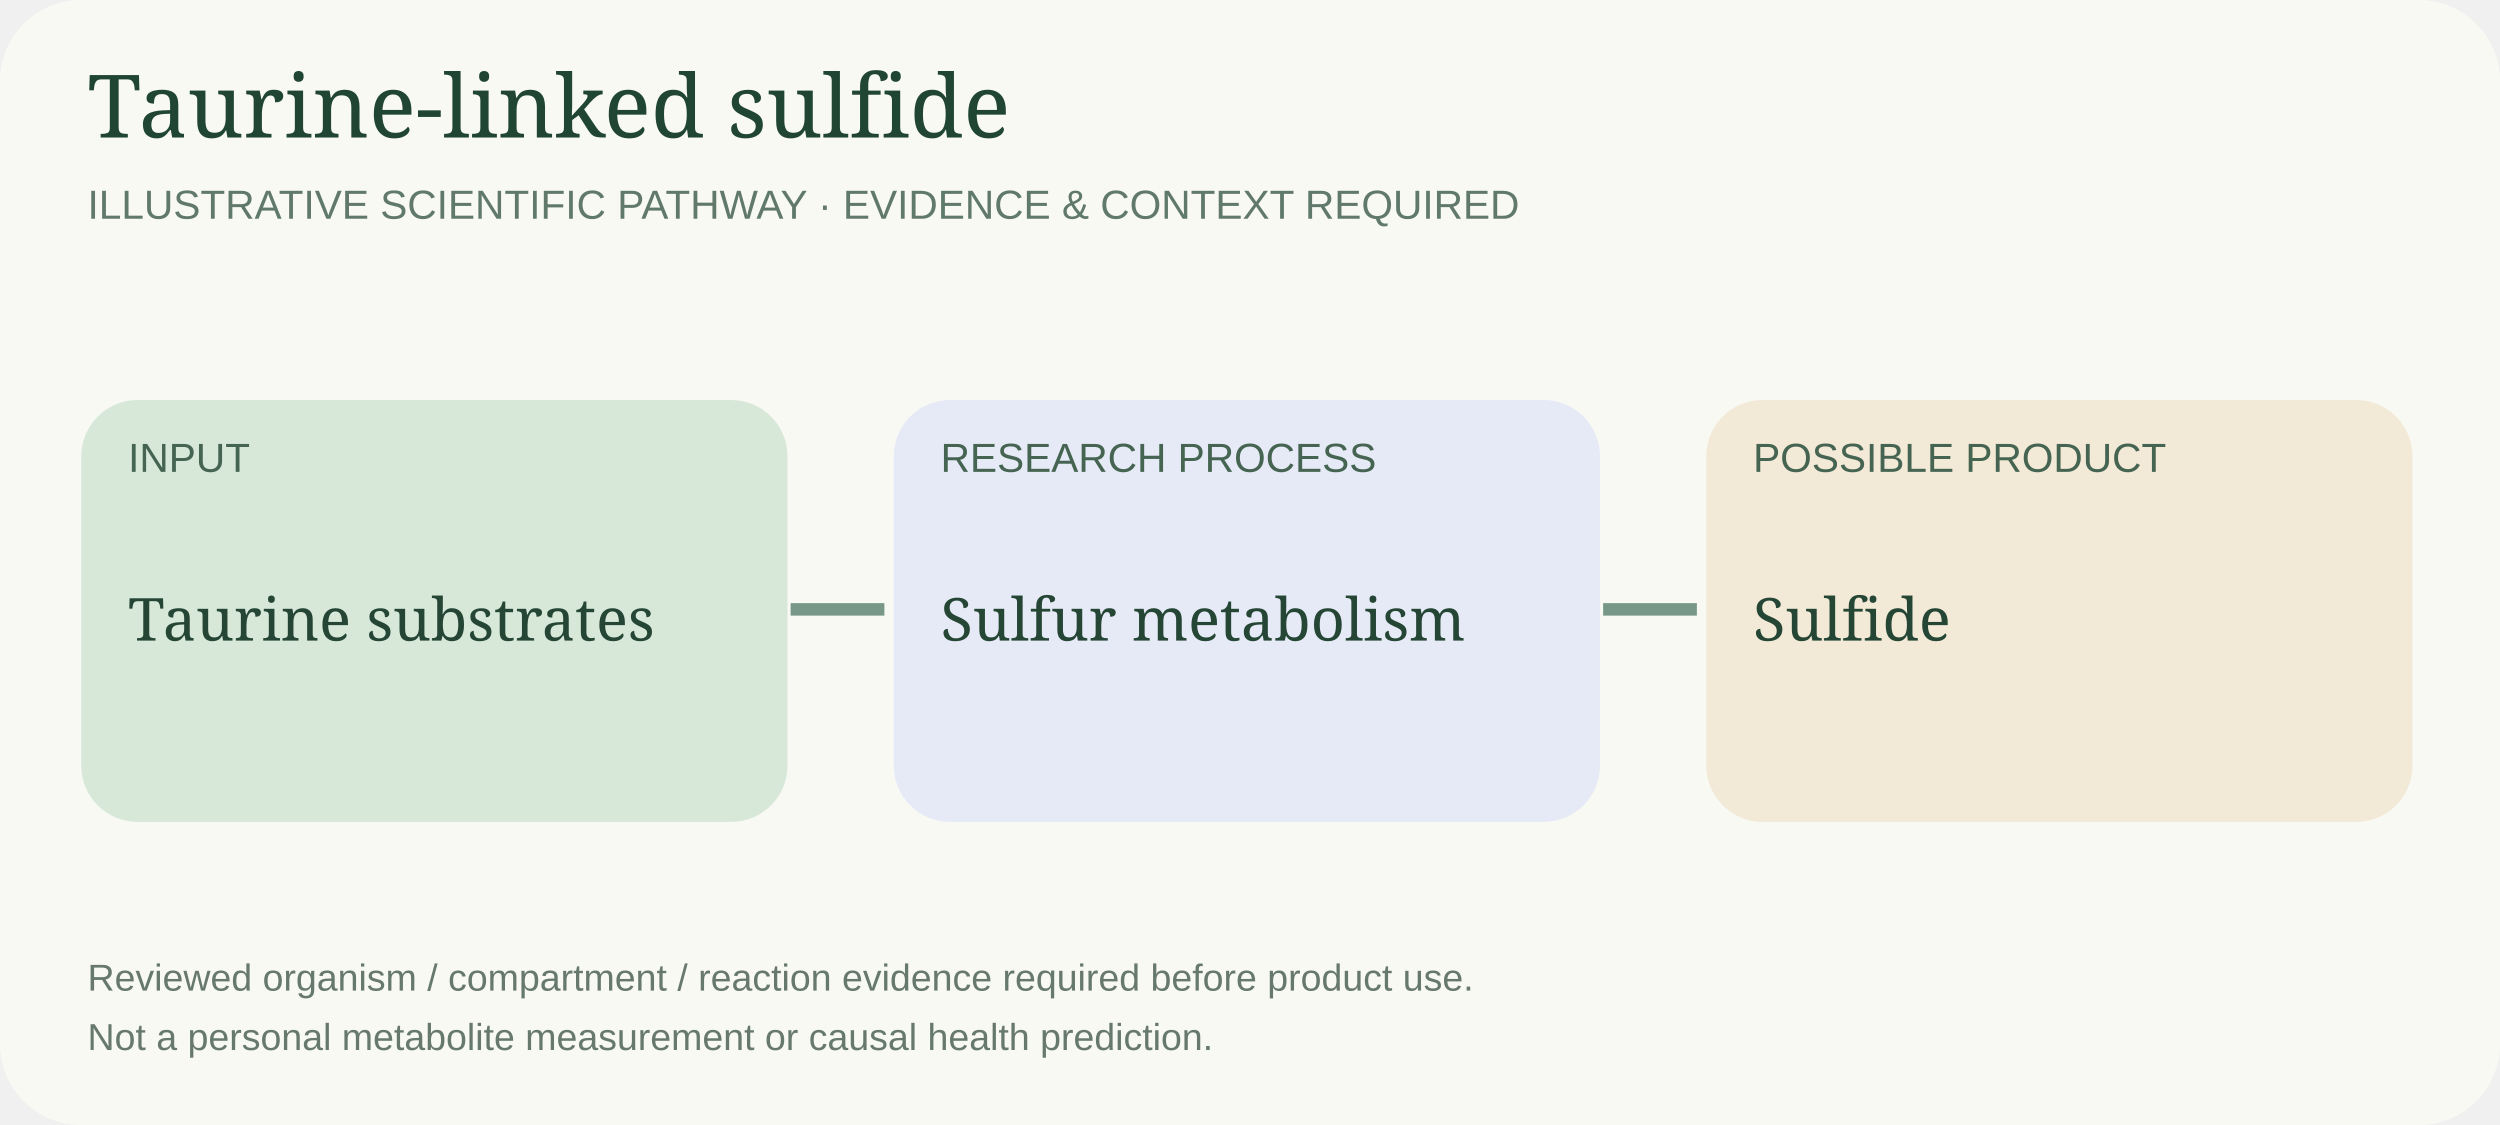
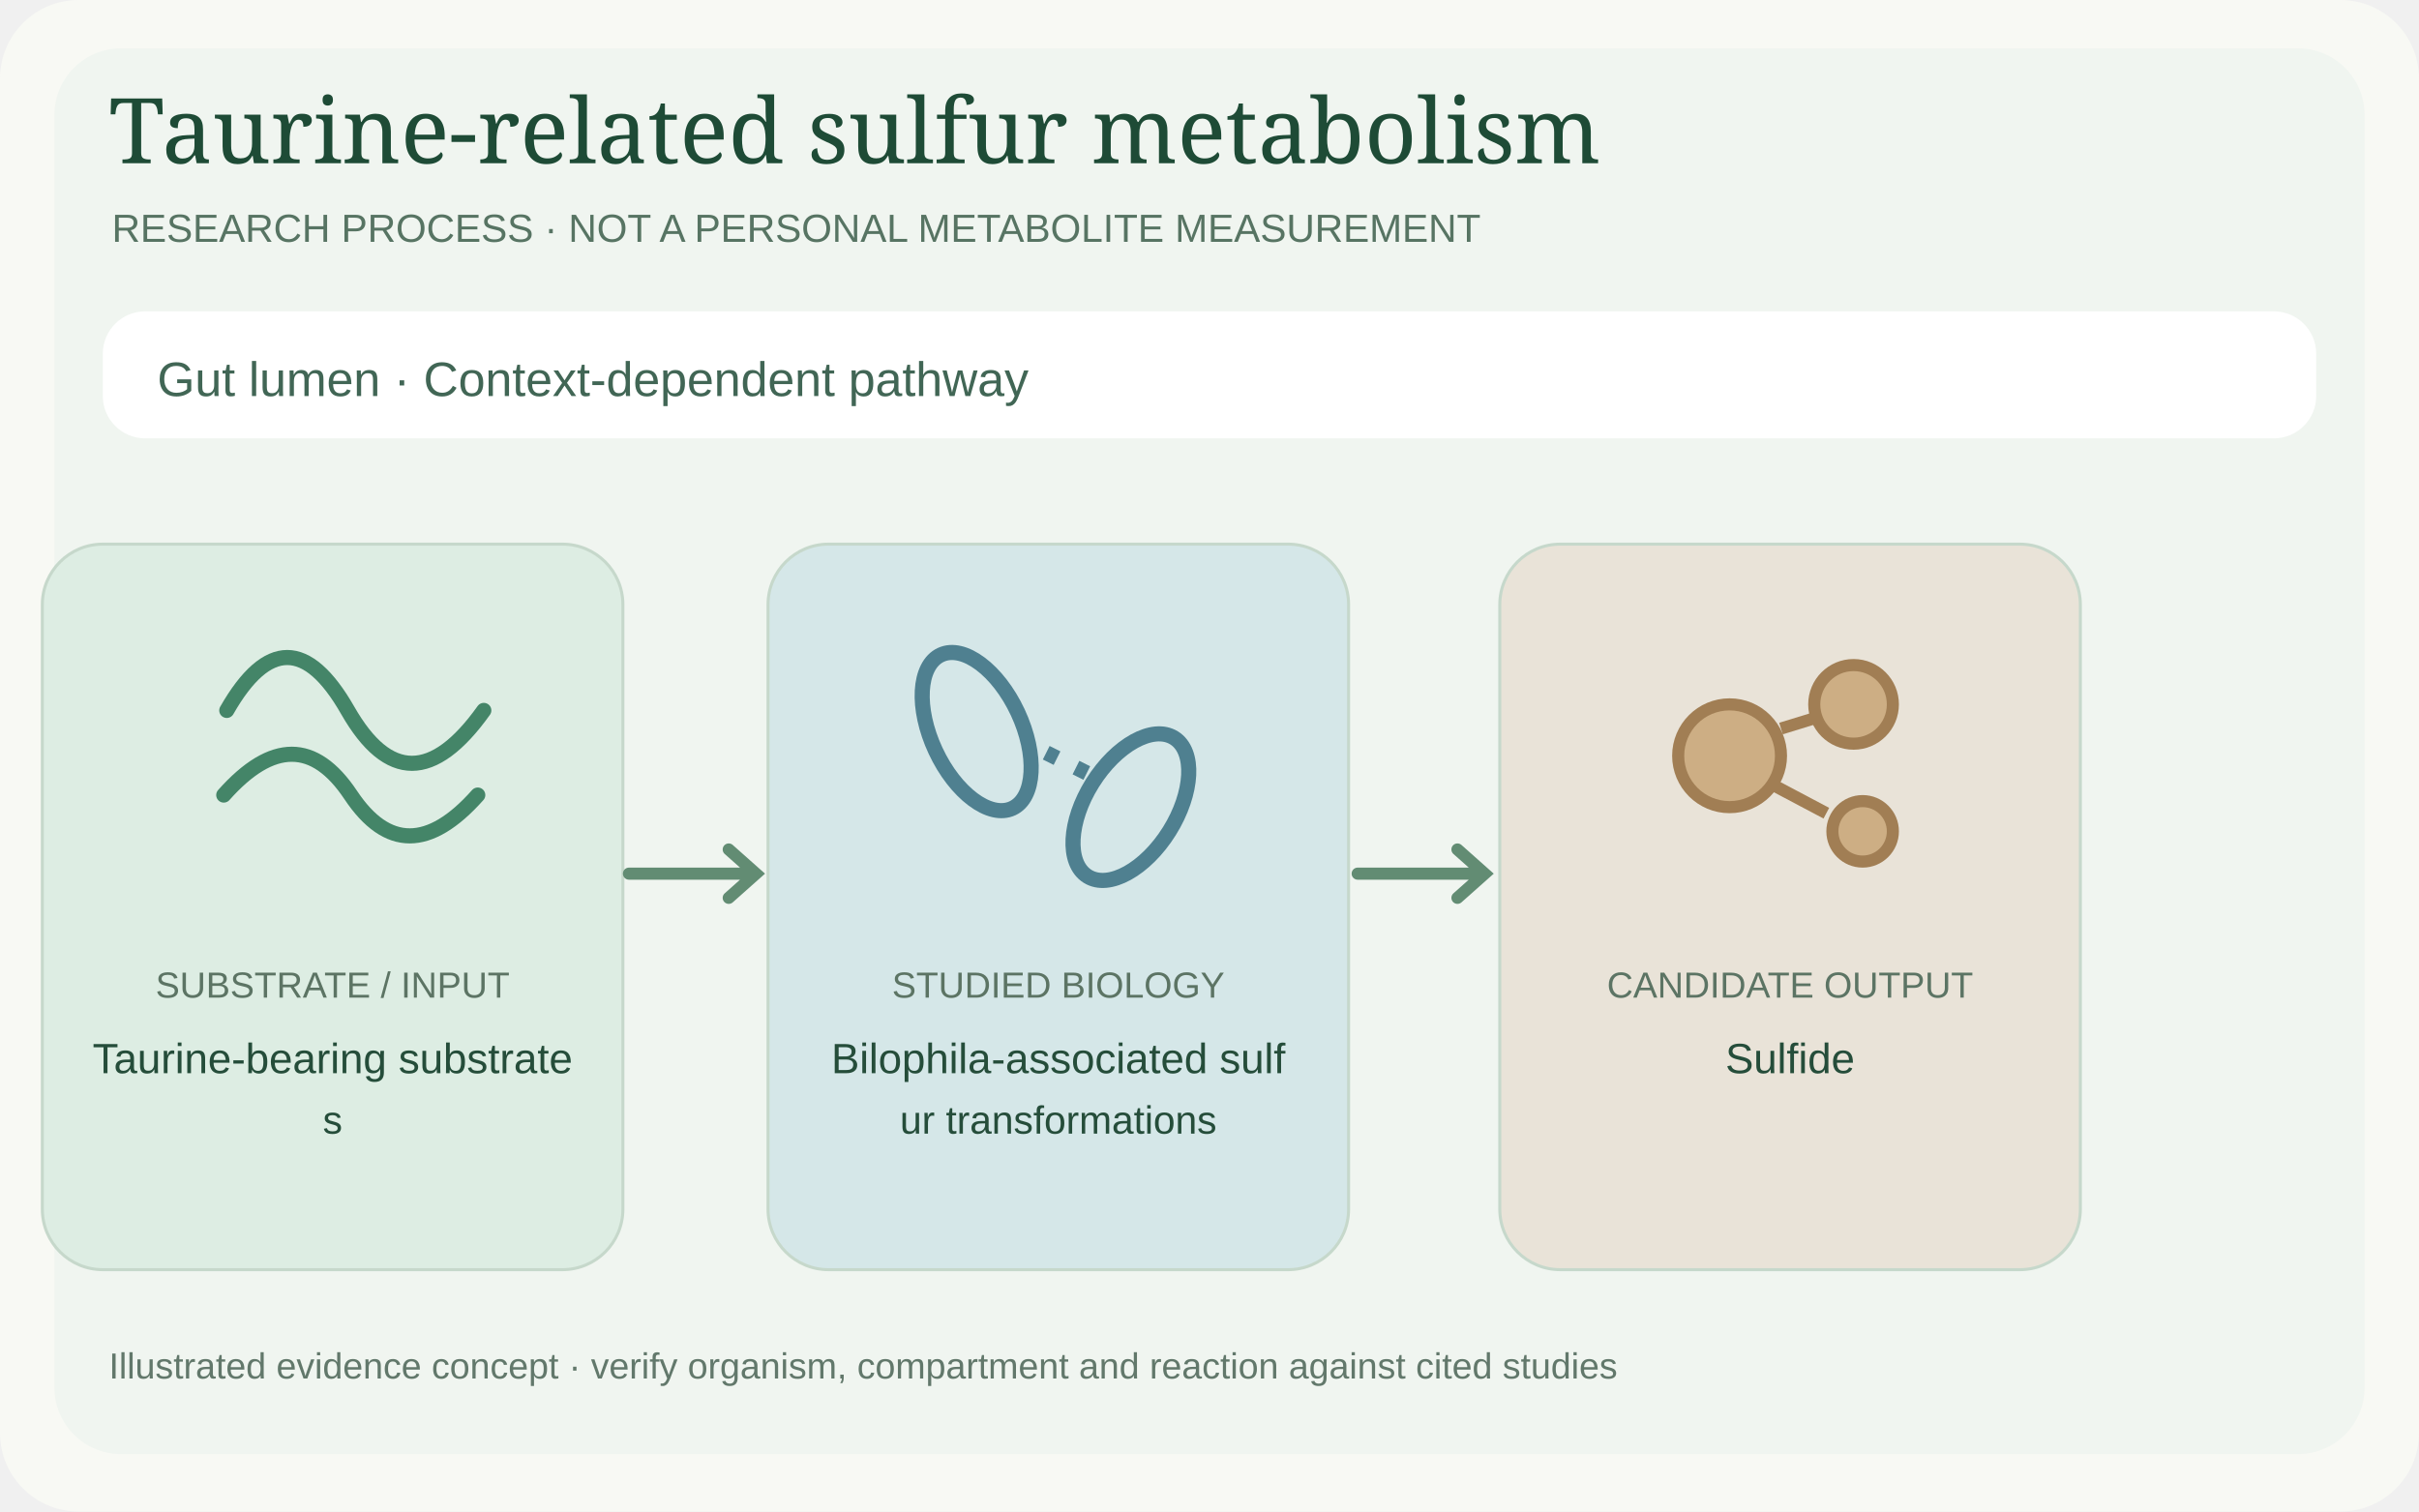
- <svg xmlns="http://www.w3.org/2000/svg" viewBox="0 0 800 360" role="img" aria-label="Conceptual research pathway: Taurine-linked sulfide. Taurine substrates to Sulfur metabolism to Sulfide. This does not imply a personal measured pathway.">
-   <rect width="800" height="360" rx="26" fill="#F9F9F4" />
-   <text x="28" y="44" font-size="28" fill="#204633" font-family="Georgia">Taurine-linked sulfide</text>
-   <text x="28" y="70" font-size="13" fill="#60796B" font-family="Arial">ILLUSTRATIVE SCIENTIFIC PATHWAY · EVIDENCE &amp; CONTEXT REQUIRED</text>
-   <rect x="26" y="128" width="226" height="135" rx="18" fill="#D7E8D9" />
-   <text x="41" y="151" font-size="13" font-family="Arial" fill="#456451">INPUT</text>
-   <text x="41" y="205" font-size="19" font-family="Georgia" fill="#254635">Taurine substrates</text>
-   <rect x="286" y="128" width="226" height="135" rx="18" fill="#E6EAF6" />
-   <text x="301" y="151" font-size="13" font-family="Arial" fill="#456451">RESEARCH PROCESS</text>
-   <text x="301" y="205" font-size="19" font-family="Georgia" fill="#254635">Sulfur metabolism</text>
-   <rect x="546" y="128" width="226" height="135" rx="18" fill="#F3E9D7" />
-   <text x="561" y="151" font-size="13" font-family="Arial" fill="#456451">POSSIBLE PRODUCT</text>
-   <text x="561" y="205" font-size="19" font-family="Georgia" fill="#254635">Sulfide</text>
-   <path d="M253 195H283M513 195H543" stroke="#779888" stroke-width="4" />
-   <text x="28" y="317" font-family="Arial" font-size="12" fill="#67796D">Reviewed organism / compartment / reaction evidence required before product use.</text>
-   <text x="28" y="336" font-family="Arial" font-size="12" fill="#67796D">Not a personal metabolite measurement or causal health prediction.</text>
+ <svg xmlns="http://www.w3.org/2000/svg" viewBox="0 0 800 500" role="img" aria-label="Illustrated conceptual research pathway Taurine-related sulfur metabolism. Taurine-bearing substrates through Bilophila-associated sulfur transformations to Sulfide. Not measured in your sample.">
+   <rect width="800" height="500" rx="26" fill="#F8F9F4" />
+   <rect x="18" y="16" width="764" height="465" rx="22" fill="#F0F5F0" />
+   <text x="36" y="54" font-family="Georgia,serif" font-size="30" fill="#1E4B36">Taurine-related sulfur metabolism</text>
+   <text x="37" y="80" font-family="Arial" font-size="13" fill="#577463">RESEARCH PROCESS · NOT A PERSONAL METABOLITE MEASUREMENT</text>
+   <rect x="34" y="103" rx="14" width="732" height="42" fill="#FFFFFF" />
+   <text x="52" y="131" font-family="Arial" font-size="16" fill="#416655">Gut lumen  ·  Context-dependent pathway</text>
+   <rect x="14" y="180" width="192" height="240" rx="20" fill="#DDEDE3" stroke="#C6D8CB" />
+   <g transform="translate(110 250)">
+     <g stroke="#448568" fill="none" stroke-width="5" stroke-linecap="round">
+       <path d="M-35 -15q20-35 40 0t45 0M-36 13q24-27 42 0t42 0" />
+     </g>
+   </g>
+   <text x="110" y="330" font-family="Arial" font-size="12" text-anchor="middle" fill="#5C7464">SUBSTRATE / INPUT</text>
+   <text x="110" y="355" font-family="Arial" font-size="14" text-anchor="middle" fill="#254D3A">Taurine-bearing substrate</text>
+   <text x="110" y="375" font-family="Arial" font-size="13" text-anchor="middle" fill="#254D3A">s</text>
+   <rect x="254" y="180" width="192" height="240" rx="20" fill="#D5E7E8" stroke="#C6D8CB" />
+   <g transform="translate(350 250)">
+     <g stroke="#4F8090" stroke-width="5" fill="none">
+       <ellipse cx="-27" cy="-8" rx="15" ry="28" transform="rotate(-25 -27 -8)" />
+       <ellipse cx="24" cy="17" rx="15" ry="27" transform="rotate(32 24 17)" />
+       <path d="M-4 -1l16 8" stroke-dasharray="4 7" />
+     </g>
+   </g>
+   <text x="350" y="330" font-family="Arial" font-size="12" text-anchor="middle" fill="#5C7464">STUDIED BIOLOGY</text>
+   <text x="350" y="355" font-family="Arial" font-size="14" text-anchor="middle" fill="#254D3A">Bilophila-associated sulf</text>
+   <text x="350" y="375" font-family="Arial" font-size="13" text-anchor="middle" fill="#254D3A">ur transformations</text>
+   <rect x="496" y="180" width="192" height="240" rx="20" fill="#E9E3D8" stroke="#C6D8CB" />
+   <g transform="translate(592 250)">
+     <g stroke="#A17E54" stroke-width="4" fill="#CDAE84">
+       <circle cx="-20" cy="0" r="17" />
+       <circle cx="21" cy="-17" r="13" />
+       <circle cx="24" cy="25" r="10" />
+       <path d="M-3 -9L10 -13M-5 10L12 19" />
+     </g>
+   </g>
+   <text x="592" y="330" font-family="Arial" font-size="12" text-anchor="middle" fill="#5C7464">CANDIDATE OUTPUT</text>
+   <text x="592" y="355" font-family="Arial" font-size="14" text-anchor="middle" fill="#254D3A">Sulfide</text>
+   <g fill="none" stroke="#628C73" stroke-width="4" stroke-linecap="round">
+     <path d="M208 289h42m-9-8 9 8-9 8M449 289h42m-9-8 9 8-9 8" />
+   </g>
+   <text x="36" y="456" font-family="Arial" font-size="12" fill="#62786B">Illustrated evidence concept · verify organism, compartment and reaction against cited studies</text>
</svg>
